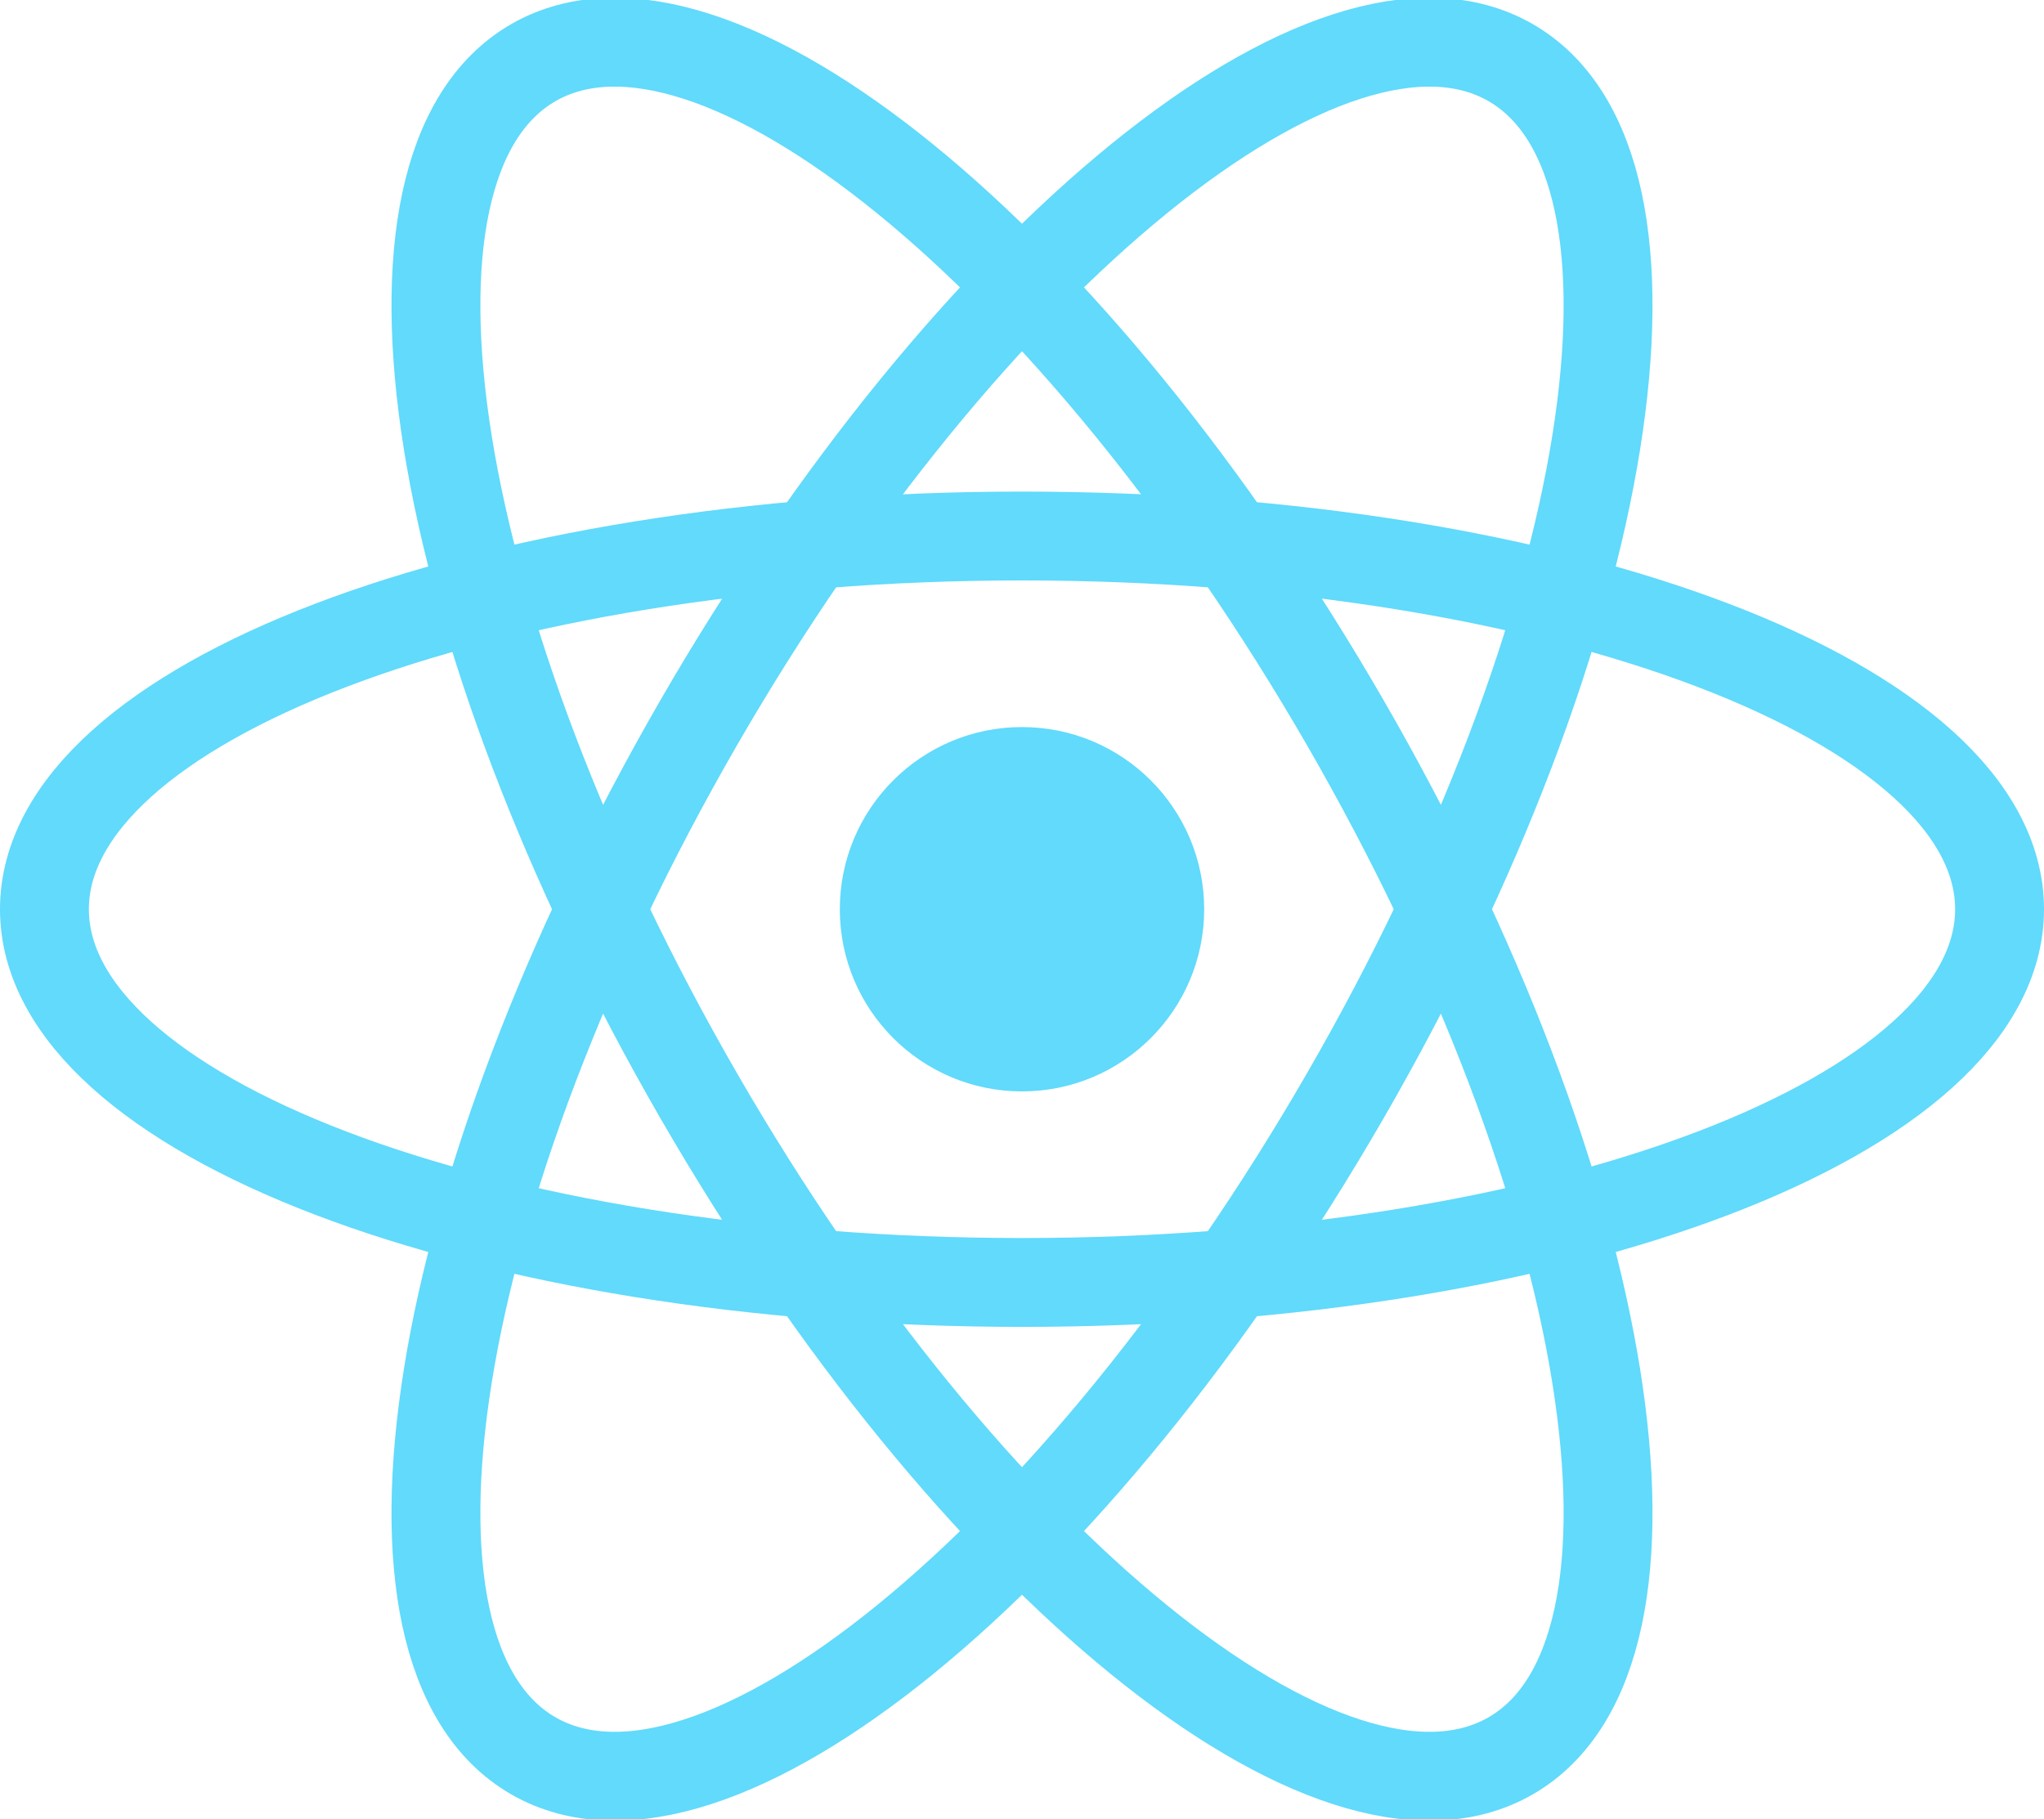
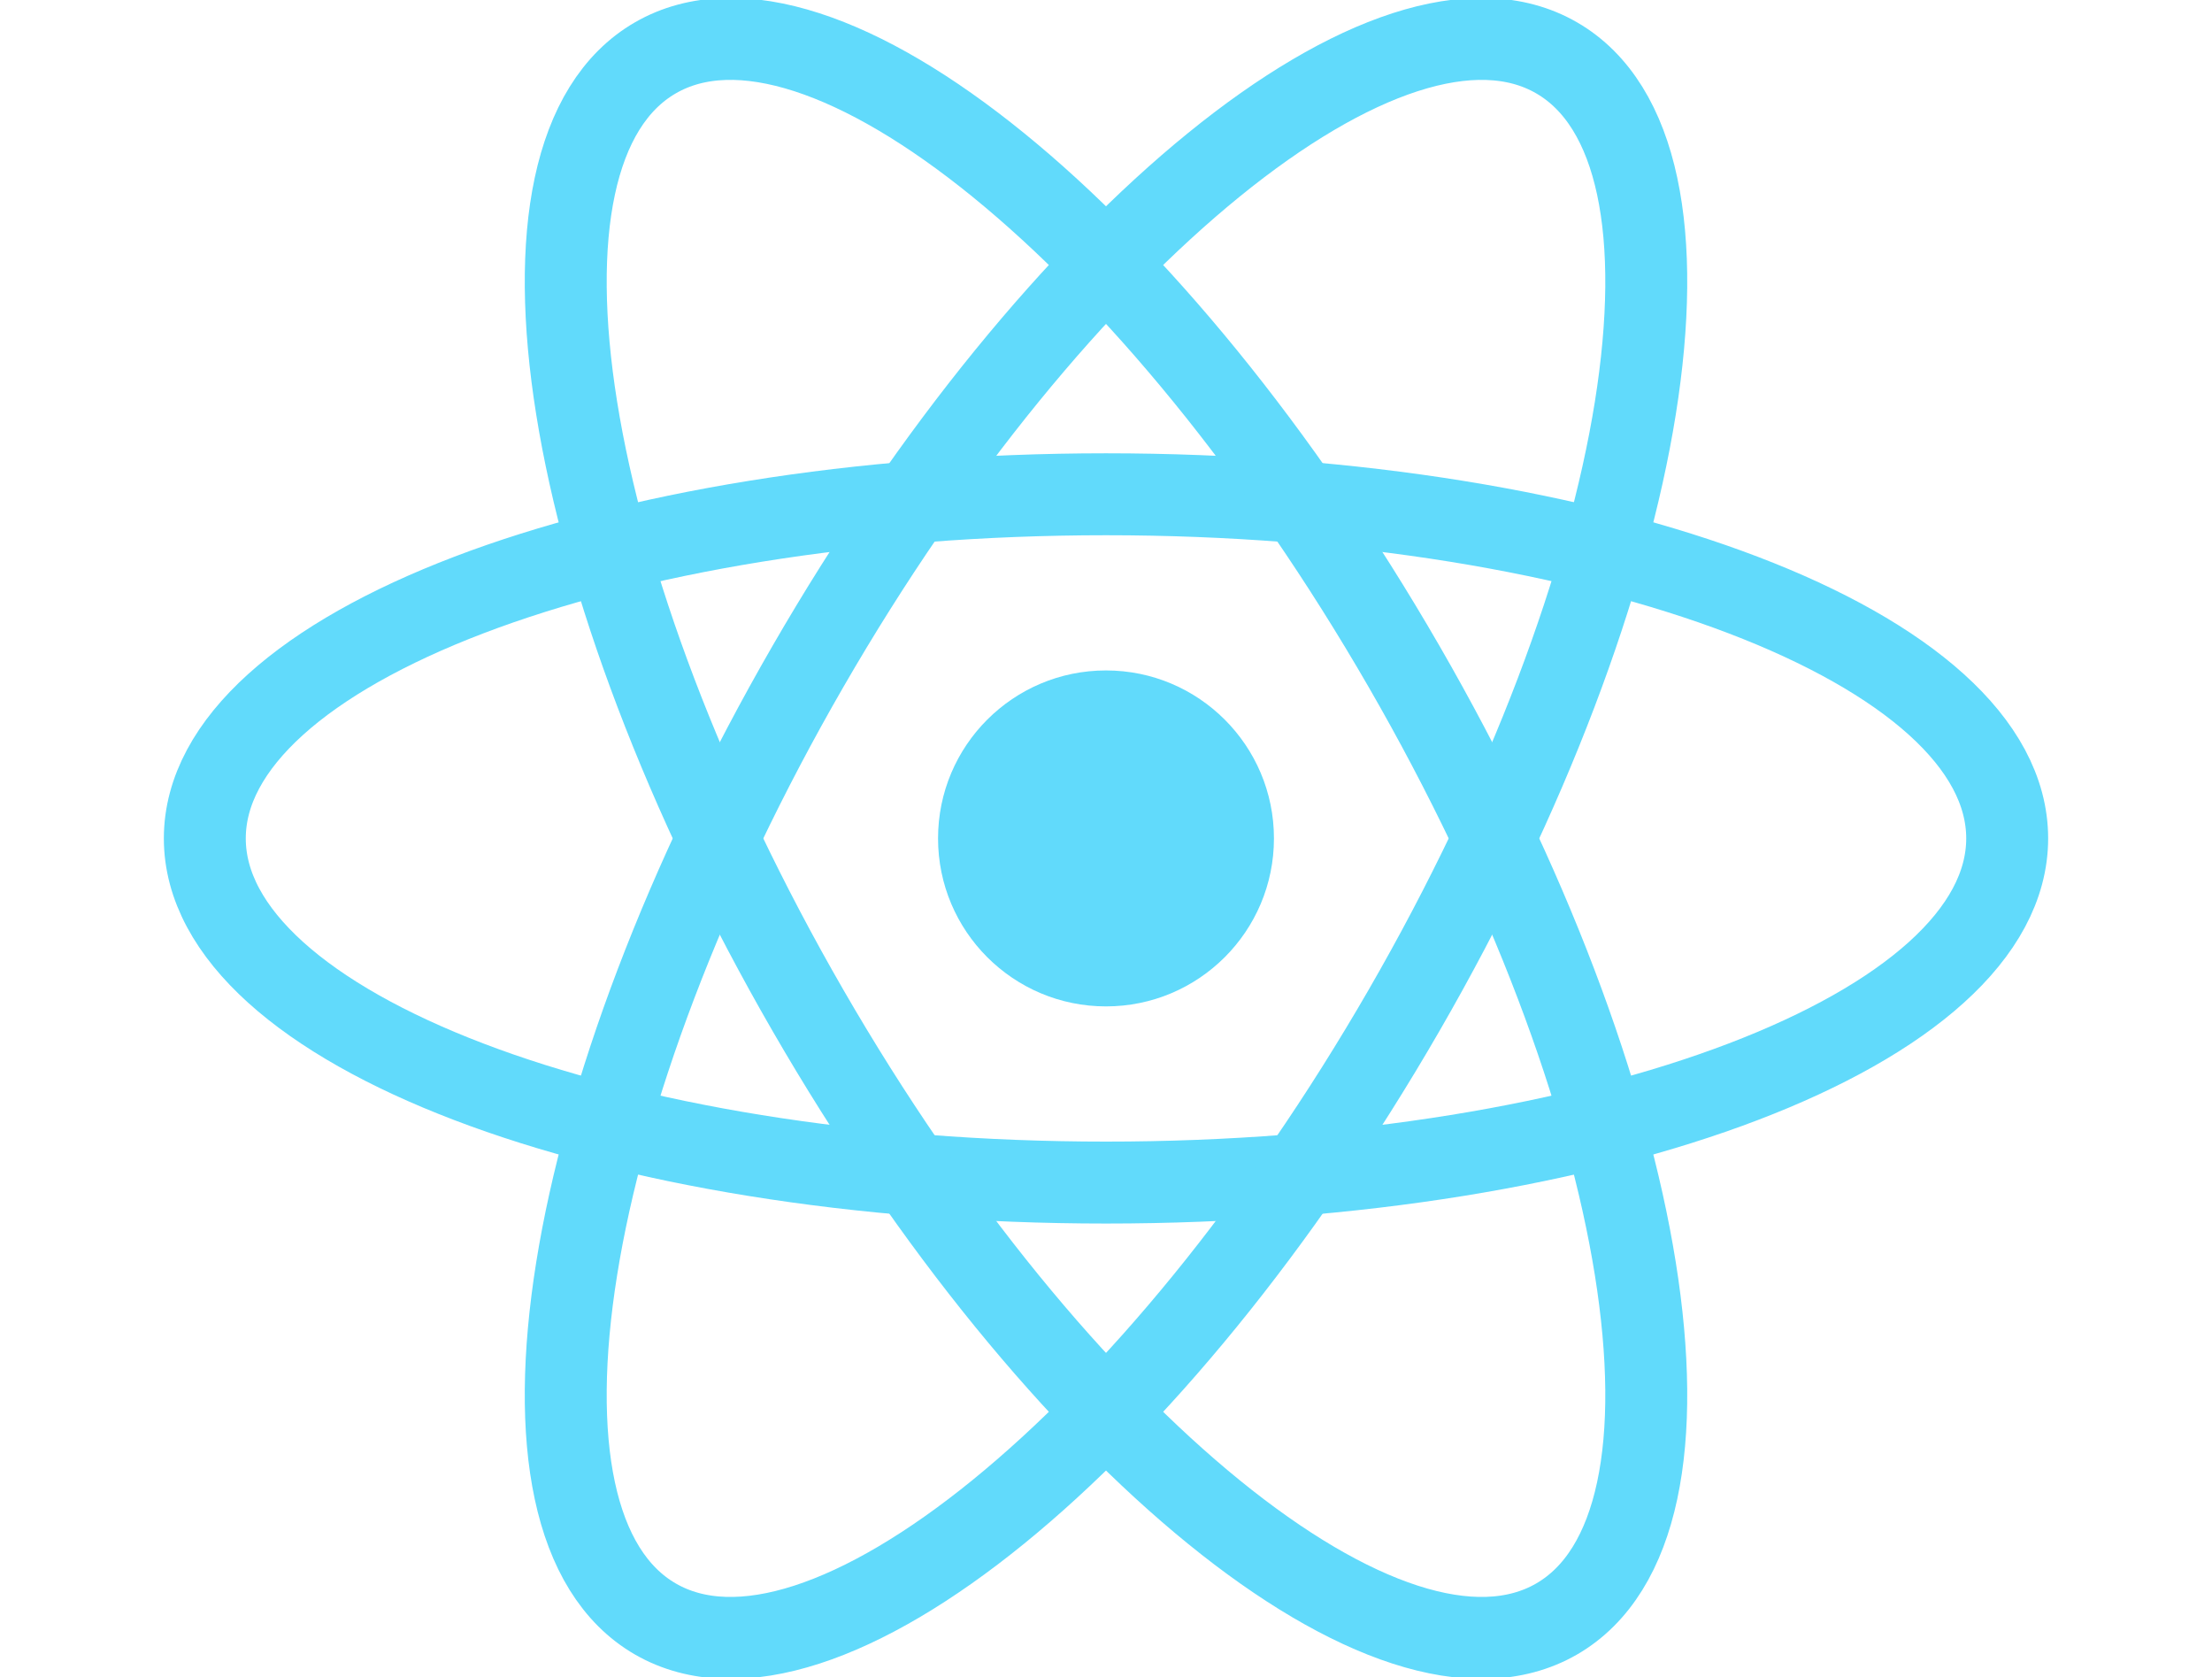
- <svg xmlns="http://www.w3.org/2000/svg" viewBox="-11.5 -10.232 23 20.463">
+ <svg xmlns="http://www.w3.org/2000/svg" viewBox="-13.5 -10.232 27 20.463">
  <circle cx="0" cy="0" r="2.05" fill="#61dafb" />
  <g stroke="#61dafb" stroke-width="1" fill="none">
    <ellipse rx="11" ry="4.2" />
    <ellipse rx="11" ry="4.2" transform="rotate(60)" />
    <ellipse rx="11" ry="4.2" transform="rotate(120)" />
  </g>
</svg>
